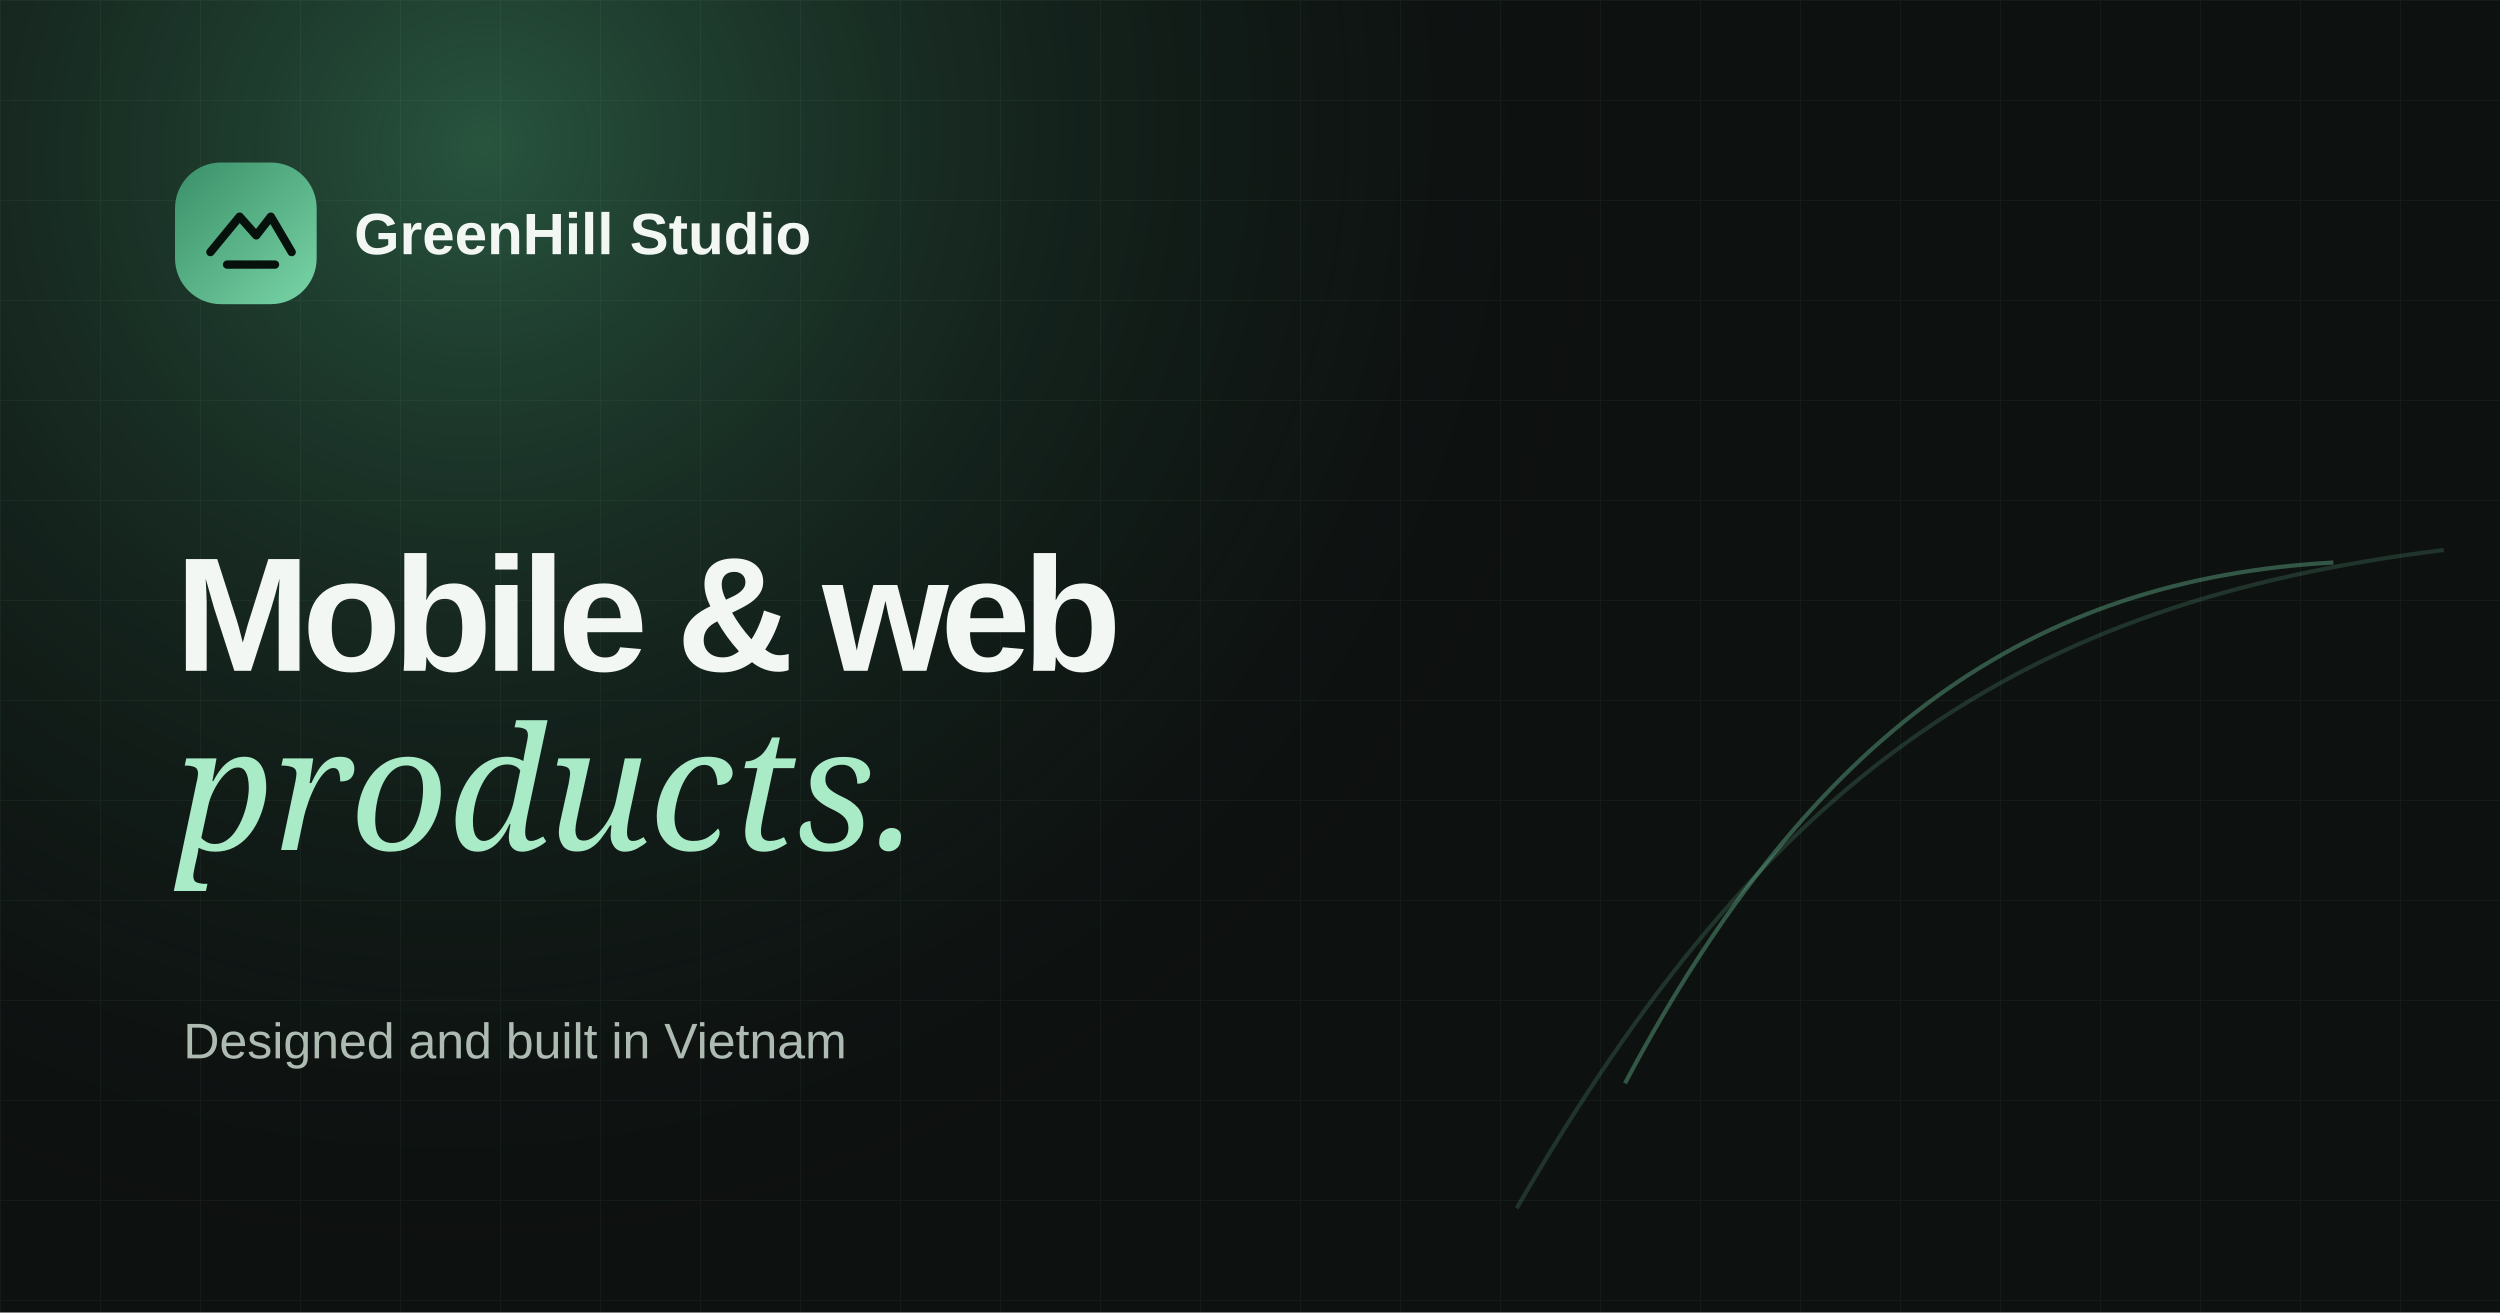
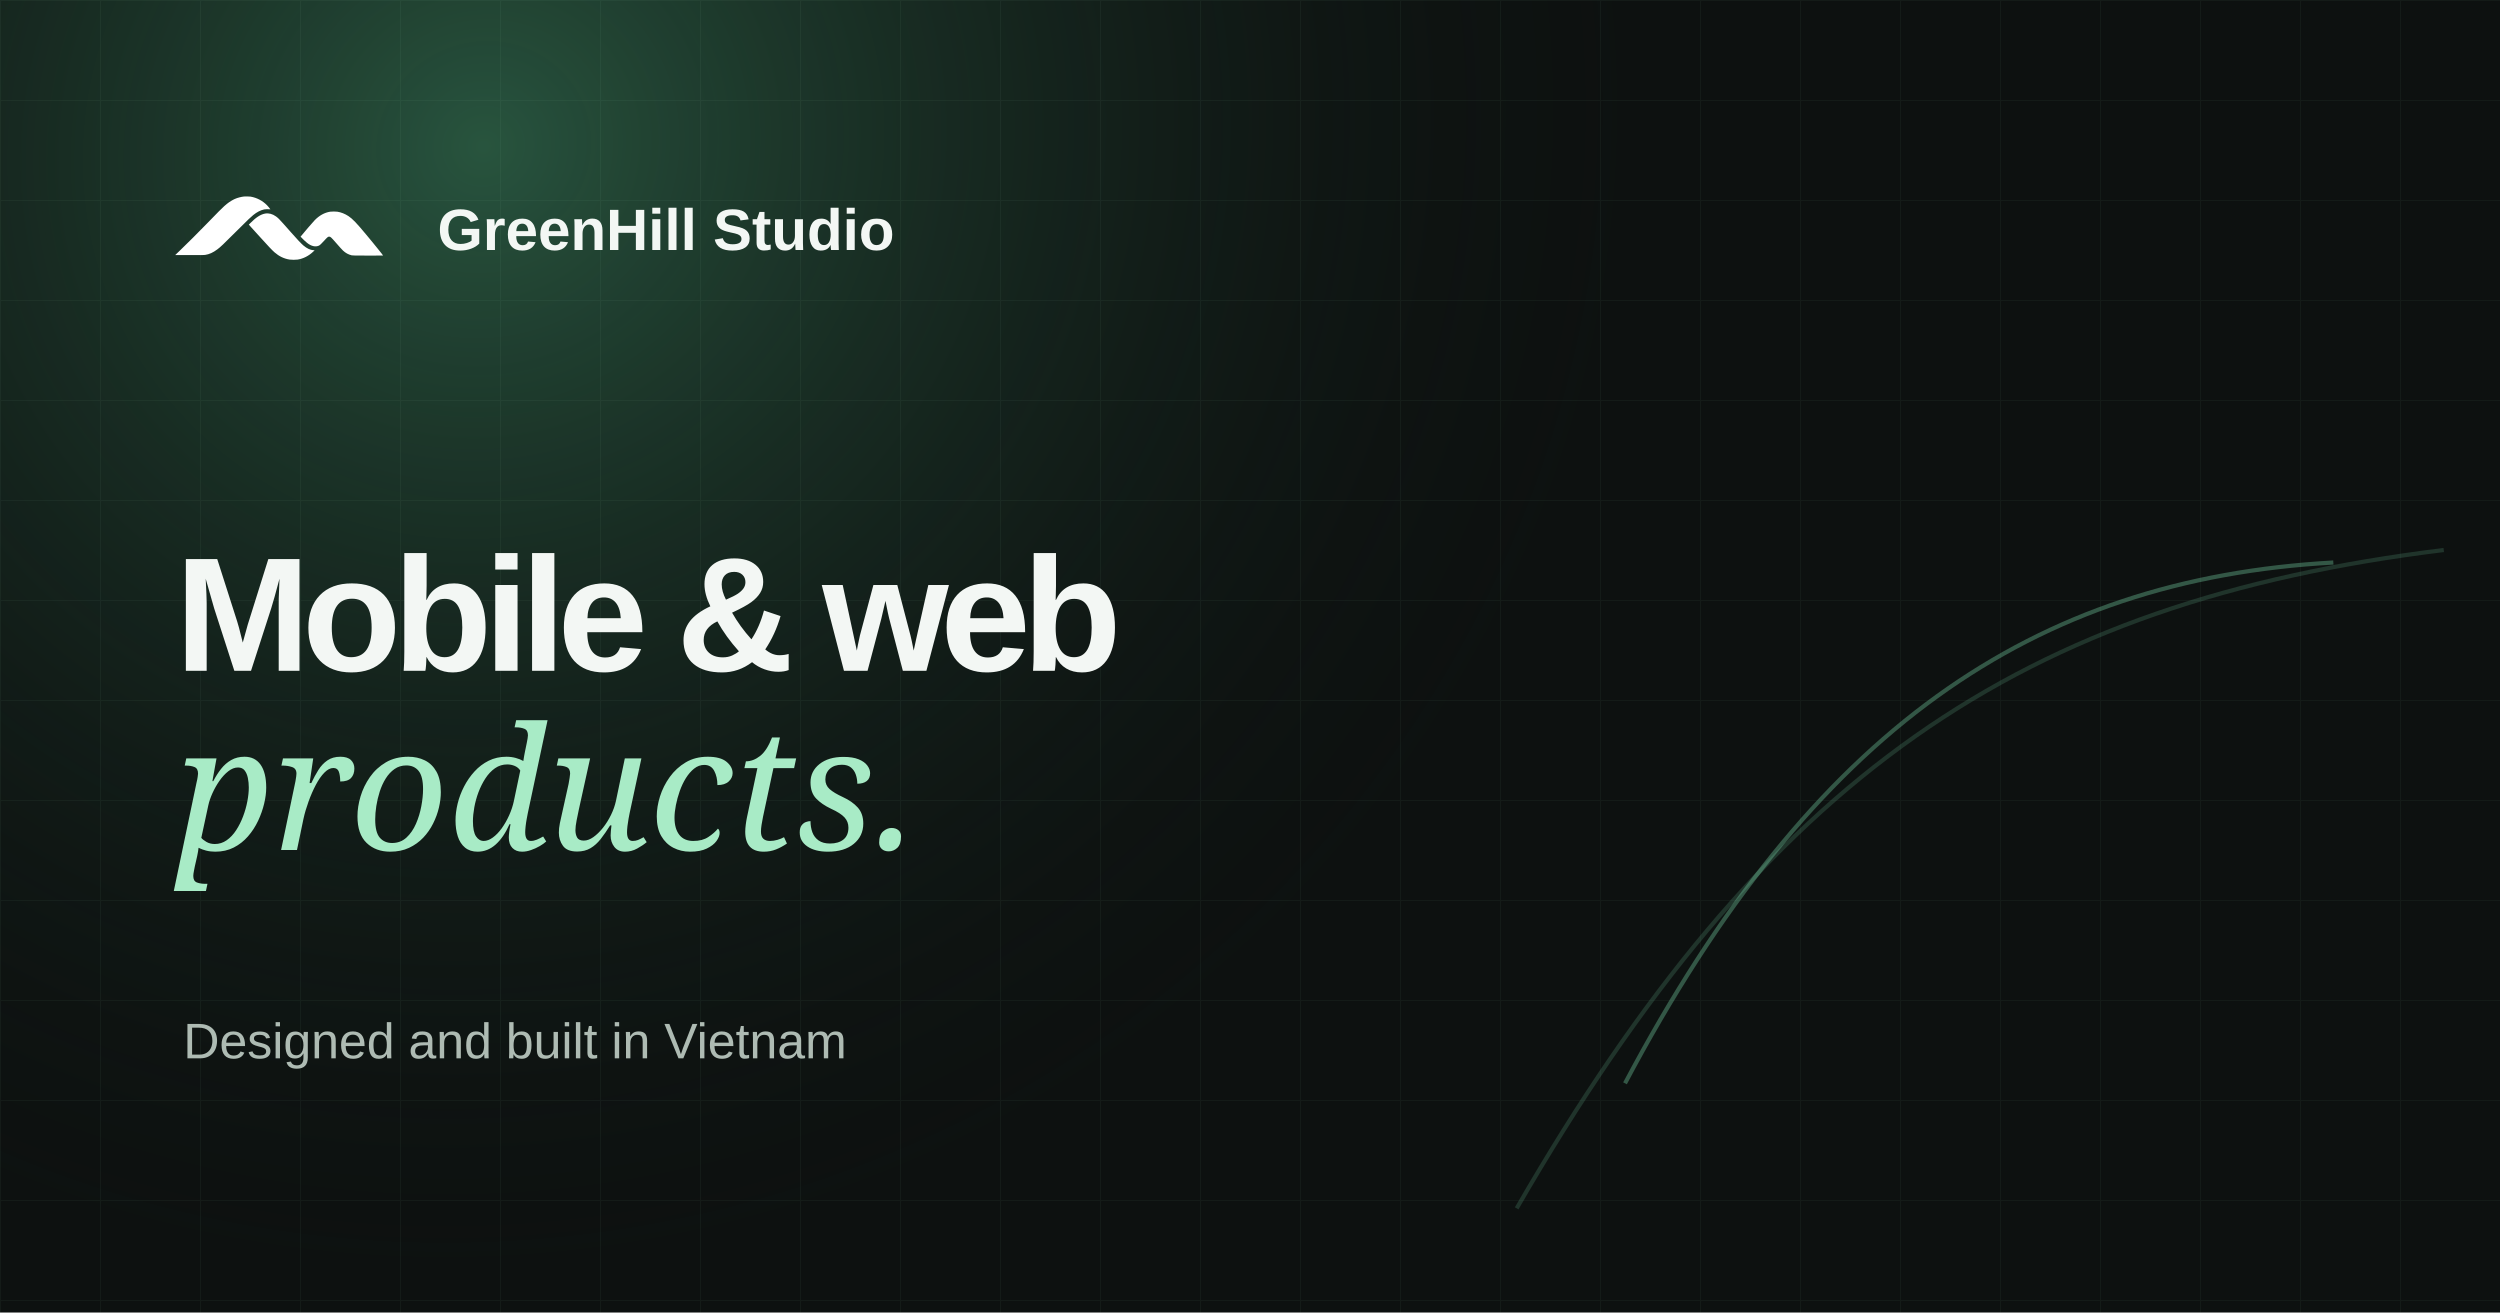
<svg xmlns="http://www.w3.org/2000/svg" width="1200" height="630" viewBox="0 0 1200 630">
  <defs>
    <radialGradient id="glow" cx="0" cy="0" r="1" gradientTransform="translate(234 70) rotate(57) scale(550 570)" gradientUnits="userSpaceOnUse">
      <stop stop-color="#3e8b64" stop-opacity=".55" />
      <stop offset="1" stop-color="#0d1110" stop-opacity="0" />
    </radialGradient>
-     <linearGradient id="mark" x1="0" y1="0" x2="1" y2="1">
-       <stop stop-color="#3a8f68" />
-       <stop offset="1" stop-color="#79d5a7" />
-     </linearGradient>
    <pattern id="grid" width="48" height="48" patternUnits="userSpaceOnUse">
      <path d="M48 0H0V48" fill="none" stroke="#a8ebc6" stroke-opacity=".05" />
    </pattern>
  </defs>
  <rect width="1200" height="630" fill="#0d1110" />
  <rect width="1200" height="630" fill="url(#glow)" />
  <rect width="1200" height="630" fill="url(#grid)" />
-   <rect x="84" y="78" width="68" height="68" rx="22" fill="url(#mark)" />
-   <path d="m101 121 14-17 8 9 7-9 10 17m-31 6h23" fill="none" stroke="#07110c" stroke-width="4" stroke-linecap="round" stroke-linejoin="round" />
-   <text x="170" y="122" fill="#f3f7f4" font-family="Arial, sans-serif" font-size="28" font-weight="700">GreenHill Studio</text>
+   <svg x="84" y="94" width="100" height="31" viewBox="67 137 1667 512">
+     <path d="M 619.084 140.017 C 597.041 142.315, 565.440 150.610, 548.228 158.617 C 544.229 160.478, 540.676 162, 540.333 162 C 538.341 162, 509.673 178.830, 499.213 186.140 C 477.530 201.292, 446.530 228.995, 417.529 259.137 C 412.045 264.837, 397.417 279.850, 385.023 292.500 C 372.629 305.150, 344.496 333.950, 322.505 356.500 C 240.435 440.657, 176.674 504.319, 111.088 567.587 L 68.677 608.500 182.588 608.792 C 284.179 609.052, 297.690 608.906, 307.500 607.438 C 341.357 602.374, 371.316 588.843, 405.500 563.179 C 432.597 542.835, 444.821 531.186, 572.500 404.040 C 654.886 321.997, 672.540 305.069, 693 288.490 C 722.837 264.311, 751.615 249.542, 781 243.327 C 790.027 241.417, 815.854 240.787, 825.344 242.244 L 830.189 242.988 828.283 239.977 C 824.268 233.637, 812.160 219.098, 803.024 209.648 C 768.733 174.177, 721.611 149.478, 672 140.972 C 663.469 139.510, 629.785 138.902, 619.084 140.017 M 1308.631 261.573 C 1263.459 268.598, 1220.959 292.147, 1183.987 330.638 C 1174.673 340.335, 1150.958 367.230, 1136 385.061 C 1130.775 391.289, 1124.250 398.935, 1121.500 402.051 C 1118.750 405.167, 1111.706 413.518, 1105.847 420.608 C 1099.987 427.699, 1089.956 439.707, 1083.554 447.293 L 1071.915 461.085 1079.207 469.177 C 1088.212 479.169, 1112.082 501.586, 1123.510 510.782 C 1157.199 537.894, 1191.249 545.840, 1218.767 533.011 C 1226.130 529.578, 1238.966 517.566, 1259.382 495.002 C 1286.263 465.295, 1291.389 461.060, 1300.500 461.032 C 1310.849 461, 1316.348 465.981, 1354.500 509.942 C 1381.028 540.509, 1403.271 565.094, 1411.100 572.502 C 1431.554 591.855, 1454.034 604.217, 1480.500 610.666 C 1486.860 612.215, 1498.681 612.403, 1609.750 612.720 C 1676.987 612.911, 1732 612.796, 1732 612.463 C 1732 610.945, 1716.254 590.612, 1692.500 561.458 C 1685.900 553.357, 1678.250 543.942, 1675.500 540.535 C 1672.750 537.128, 1666.900 529.930, 1662.500 524.539 C 1658.100 519.148, 1652.250 511.933, 1649.500 508.505 C 1646.750 505.078, 1635.050 490.900, 1623.500 476.998 C 1611.950 463.097, 1599.800 448.462, 1596.500 444.477 C 1521.277 353.632, 1486.662 317.525, 1455 296.879 C 1426.051 278.002, 1395.931 266.101, 1365.500 261.518 C 1352.901 259.620, 1320.989 259.651, 1308.631 261.573 M 787.922 276.552 C 751.780 283.097, 714.392 307.338, 668.580 353.929 L 657.659 365.035 660.161 367.767 C 661.537 369.270, 668.454 377.025, 675.533 385 C 688.019 399.066, 704.907 417.711, 727.444 442.310 C 733.464 448.880, 743.139 459.521, 748.944 465.956 C 812.787 536.726, 845.293 571.034, 863.500 586.863 C 900.427 618.969, 939.548 637.662, 984.500 644.682 C 999.872 647.082, 1033.433 647.086, 1048.500 644.689 C 1093.957 637.457, 1137.245 615.322, 1173.469 580.787 L 1184.438 570.329 1174.469 569.668 C 1148.547 567.948, 1123.215 556.004, 1094.500 531.960 C 1078.018 518.160, 1041.383 479.427, 999.007 431 C 973.051 401.338, 967.532 395.091, 954 380.057 C 948.225 373.642, 938.550 362.806, 932.500 355.978 C 902.627 322.263, 891.294 311.107, 875 299.375 C 847.104 279.290, 816.743 271.333, 787.922 276.552" stroke="none" fill="#ffffff" fill-rule="evenodd" />
+   </svg>
+   <text x="210" y="120" fill="#f3f7f4" font-family="Arial, sans-serif" font-size="28" font-weight="700">GreenHill Studio</text>
  <text x="84" y="322" fill="#f3f7f4" font-family="Arial, sans-serif" font-size="78" font-weight="700" letter-spacing="-4">Mobile &amp; web</text>
  <text x="84" y="408" fill="#a8ebc6" font-family="Georgia, serif" font-size="82" font-style="italic">products.</text>
  <text x="88" y="508" fill="#aebbb3" font-family="Arial, sans-serif" font-size="24">Designed and built in Vietnam</text>
  <path d="M780 520c90-170 196-242 340-250" fill="none" stroke="#79d5a7" stroke-opacity=".36" stroke-width="2" />
  <path d="M728 580c120-208 242-291 445-316" fill="none" stroke="#79d5a7" stroke-opacity=".18" stroke-width="2" />
</svg>
